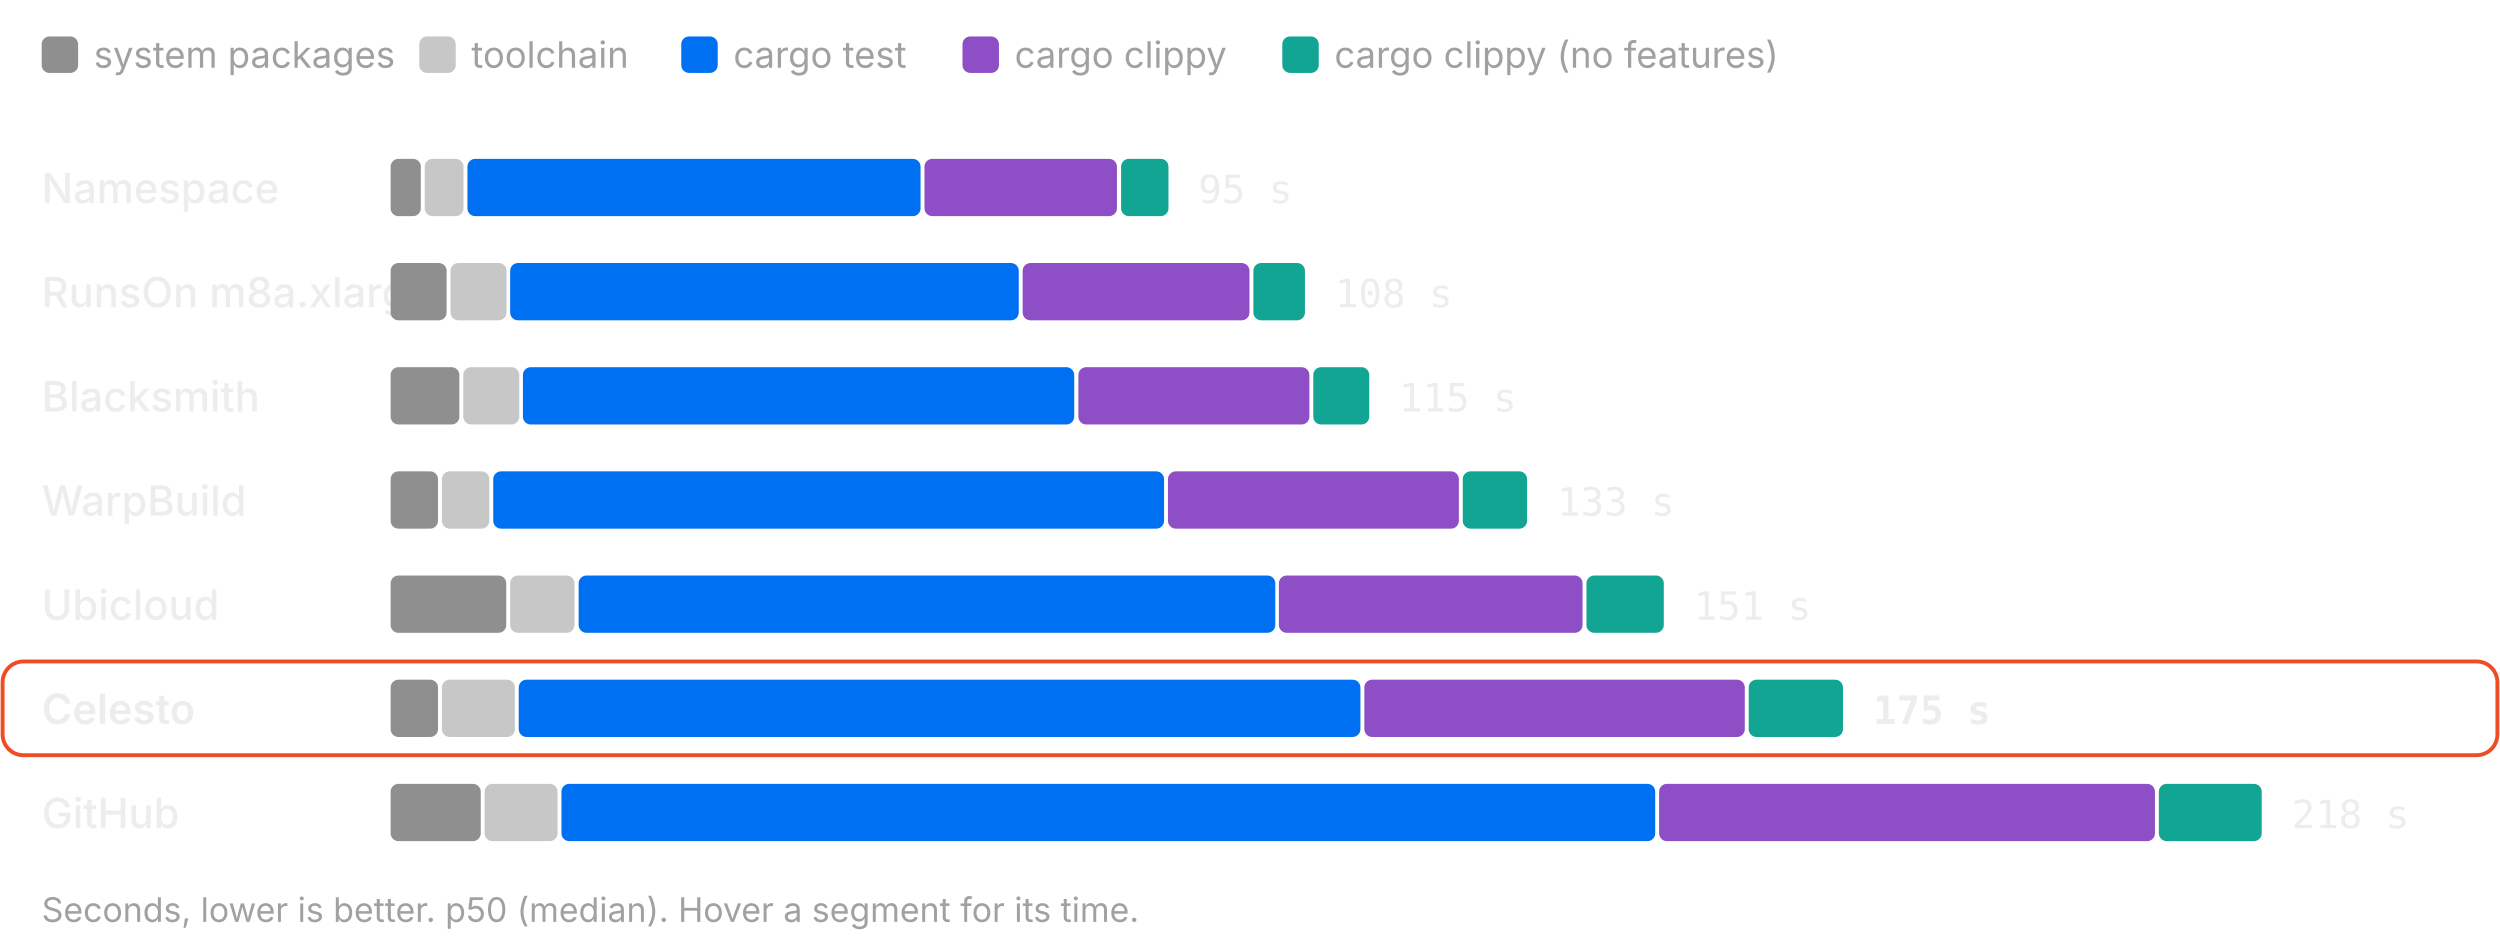
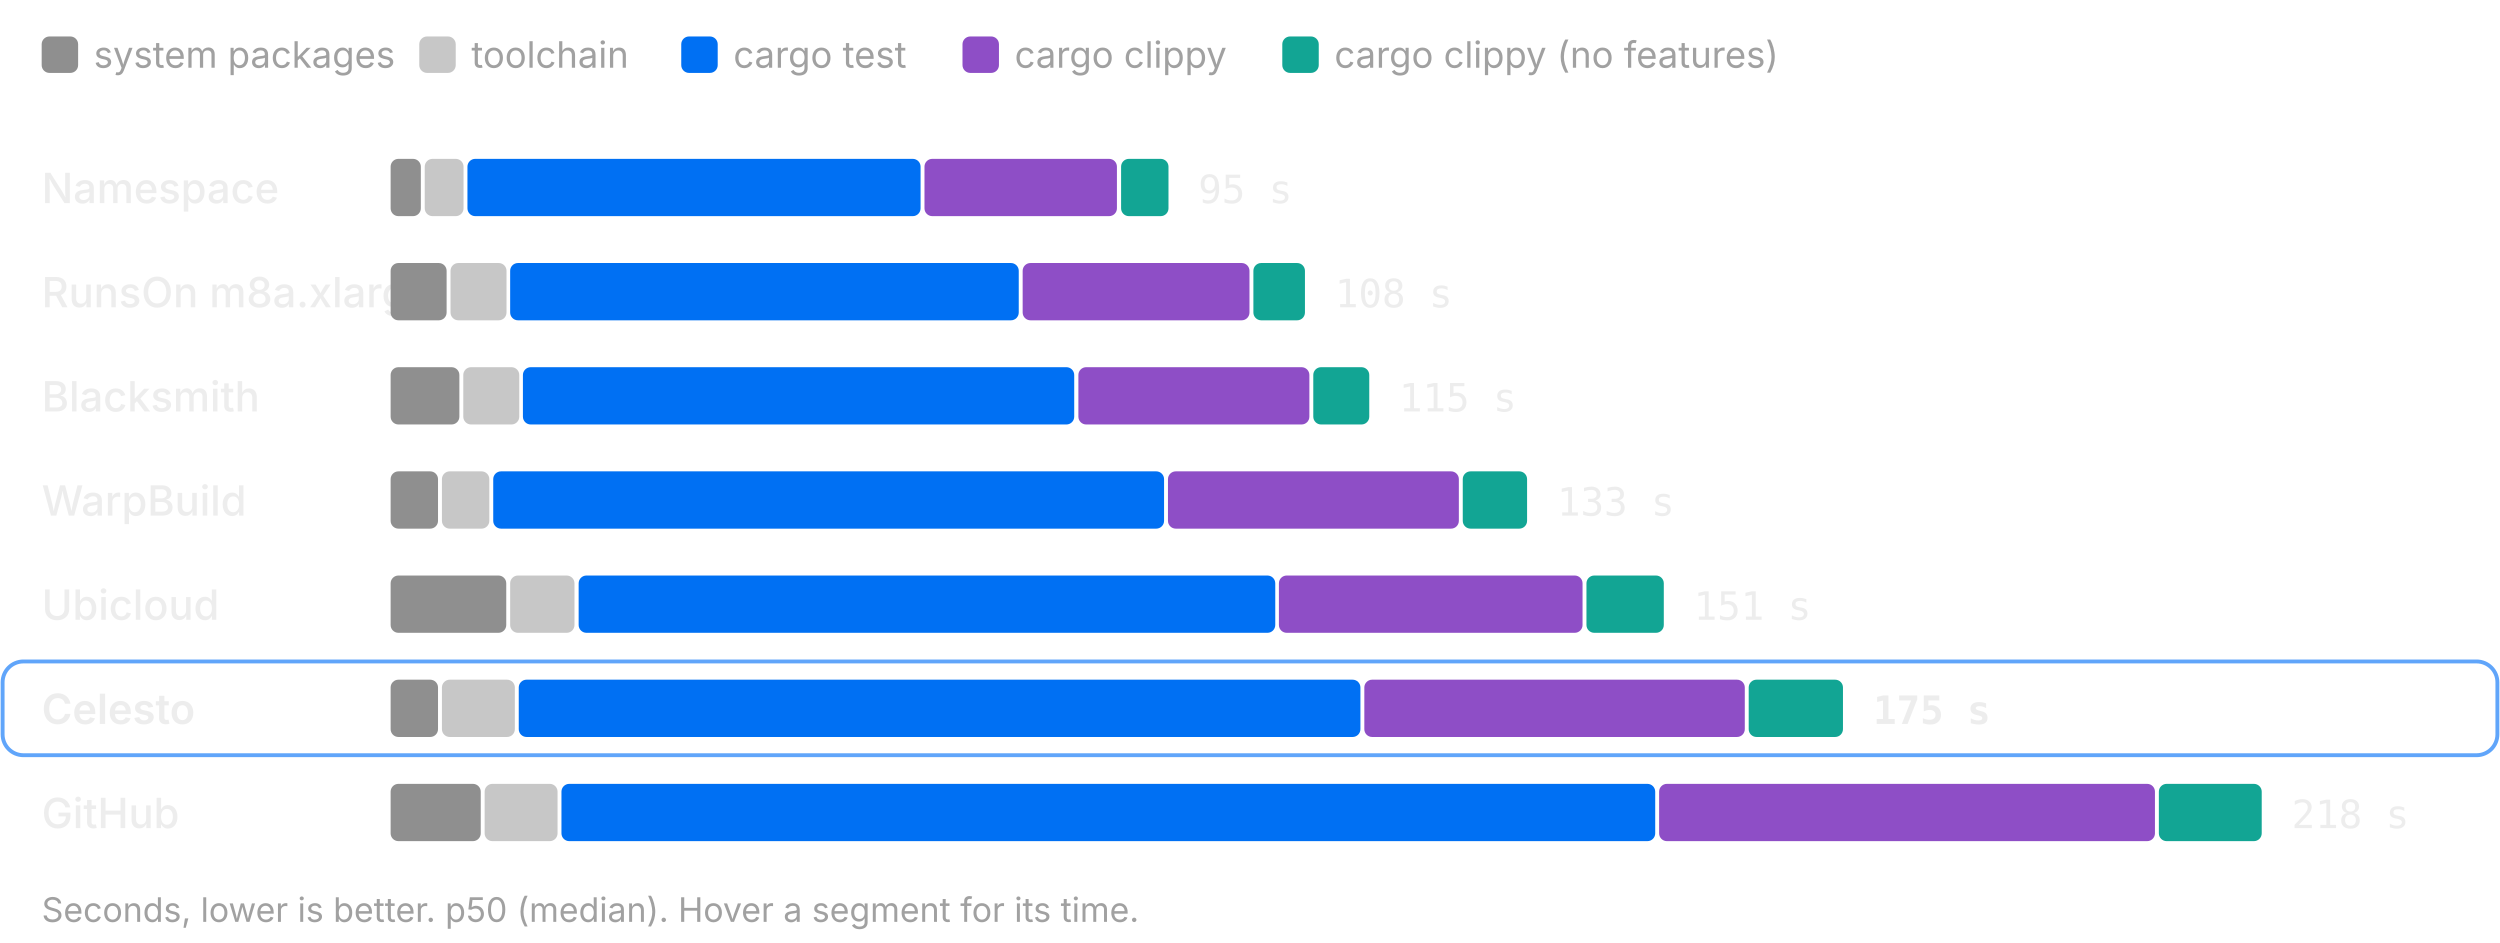
<svg xmlns="http://www.w3.org/2000/svg" viewBox="0 0 960 362" font-family="Geist,Inter,-apple-system,BlinkMacSystemFont,Segoe UI,sans-serif">
  <style>.t{fill:#ededed}.m{fill:#a1a1a1}.n{fill:#8f8f8f;fill-opacity:.16}</style>
  <rect x="16" y="14" width="14" height="14" rx="3" fill="#8f8f8f" />
  <text x="36" y="26" font-size="14" class="m">system packages</text>
  <rect x="161" y="14" width="14" height="14" rx="3" fill="#c7c7c7" />
  <text x="181" y="26" font-size="14" class="m">toolchain</text>
  <rect x="261.6" y="14" width="14" height="14" rx="3" fill="#0070f3" />
  <text x="281.6" y="26" font-size="14" class="m">cargo test</text>
  <rect x="369.6" y="14" width="14" height="14" rx="3" fill="#8e4ec6" />
  <text x="389.6" y="26" font-size="14" class="m">cargo clippy</text>
  <rect x="492.4" y="14" width="14" height="14" rx="3" fill="#12a594" />
  <text x="512.4" y="26" font-size="14" class="m">cargo clippy (no features)</text>
  <text x="16" y="78" font-size="16" font-weight="500" class="t">Namespace</text>
  <rect x="150.0" y="61" width="11.6" height="22" rx="3" fill="#8f8f8f" />
  <rect x="163.1" y="61" width="14.9" height="22" rx="3" fill="#c7c7c7" />
  <rect x="179.5" y="61" width="174.0" height="22" rx="3" fill="#0070f3" />
  <rect x="355.0" y="61" width="73.9" height="22" rx="3" fill="#8e4ec6" />
  <rect x="430.5" y="61" width="18.2" height="22" rx="3" fill="#12a594" />
  <text x="460.137" y="78" font-size="15" font-weight="400" font-family="Geist Mono,SFMono-Regular,Menlo,Consolas,monospace" class="t">95 s</text>
  <text x="16" y="118" font-size="16" font-weight="500" class="t">RunsOn m8a.xlarge</text>
  <rect x="150.0" y="101" width="21.5" height="22" rx="3" fill="#8f8f8f" />
  <rect x="173.0" y="101" width="21.5" height="22" rx="3" fill="#c7c7c7" />
  <rect x="195.9" y="101" width="195.3" height="22" rx="3" fill="#0070f3" />
  <rect x="392.7" y="101" width="87.1" height="22" rx="3" fill="#8e4ec6" />
  <rect x="481.3" y="101" width="19.8" height="22" rx="3" fill="#12a594" />
  <text x="512.62" y="118" font-size="15" font-weight="400" font-family="Geist Mono,SFMono-Regular,Menlo,Consolas,monospace" class="t">108 s</text>
  <text x="16" y="158" font-size="16" font-weight="500" class="t">Blacksmith</text>
  <rect x="150.0" y="141" width="26.4" height="22" rx="3" fill="#8f8f8f" />
  <rect x="177.9" y="141" width="21.5" height="22" rx="3" fill="#c7c7c7" />
  <rect x="200.8" y="141" width="211.7" height="22" rx="3" fill="#0070f3" />
  <rect x="414.1" y="141" width="88.7" height="22" rx="3" fill="#8e4ec6" />
  <rect x="504.3" y="141" width="21.5" height="22" rx="3" fill="#12a594" />
  <text x="537.221" y="158" font-size="15" font-weight="400" font-family="Geist Mono,SFMono-Regular,Menlo,Consolas,monospace" class="t">115 s</text>
  <text x="16" y="198" font-size="16" font-weight="500" class="t">WarpBuild</text>
  <rect x="150.0" y="181" width="18.2" height="22" rx="3" fill="#8f8f8f" />
  <rect x="169.7" y="181" width="18.2" height="22" rx="3" fill="#c7c7c7" />
  <rect x="189.4" y="181" width="257.6" height="22" rx="3" fill="#0070f3" />
  <rect x="448.5" y="181" width="111.7" height="22" rx="3" fill="#8e4ec6" />
  <rect x="561.7" y="181" width="24.7" height="22" rx="3" fill="#12a594" />
  <text x="597.904" y="198" font-size="15" font-weight="400" font-family="Geist Mono,SFMono-Regular,Menlo,Consolas,monospace" class="t">133 s</text>
  <text x="16" y="238" font-size="16" font-weight="500" class="t">Ubicloud</text>
  <rect x="150.0" y="221" width="44.4" height="22" rx="3" fill="#8f8f8f" />
  <rect x="195.9" y="221" width="24.7" height="22" rx="3" fill="#c7c7c7" />
  <rect x="222.2" y="221" width="267.5" height="22" rx="3" fill="#0070f3" />
  <rect x="491.1" y="221" width="116.6" height="22" rx="3" fill="#8e4ec6" />
  <rect x="609.2" y="221" width="29.7" height="22" rx="3" fill="#12a594" />
  <text x="650.387" y="238" font-size="15" font-weight="400" font-family="Geist Mono,SFMono-Regular,Menlo,Consolas,monospace" class="t">151 s</text>
-   <rect x="1" y="254" width="958" height="36" rx="8" fill="none" stroke="#F04C24" stroke-width="1.5" />
+   <rect x="1" y="254" width="958" height="36" rx="8" fill="none" stroke="#60A5FA" stroke-width="1.5" />
  <text x="16" y="278" font-size="16" font-weight="600" class="t">Celesto</text>
  <rect x="150.0" y="261" width="18.2" height="22" rx="3" fill="#8f8f8f" />
  <rect x="169.7" y="261" width="28.0" height="22" rx="3" fill="#c7c7c7" />
  <rect x="199.2" y="261" width="323.2" height="22" rx="3" fill="#0070f3" />
  <rect x="523.9" y="261" width="146.1" height="22" rx="3" fill="#8e4ec6" />
  <rect x="671.5" y="261" width="36.2" height="22" rx="3" fill="#12a594" />
  <text x="719.271" y="278" font-size="15" font-weight="600" font-family="Geist Mono,SFMono-Regular,Menlo,Consolas,monospace" class="t">175 s</text>
  <text x="16" y="318" font-size="16" font-weight="500" class="t">GitHub</text>
  <rect x="150.0" y="301" width="34.6" height="22" rx="3" fill="#8f8f8f" />
  <rect x="186.1" y="301" width="28.0" height="22" rx="3" fill="#c7c7c7" />
  <rect x="215.6" y="301" width="420.0" height="22" rx="3" fill="#0070f3" />
  <rect x="637.1" y="301" width="190.4" height="22" rx="3" fill="#8e4ec6" />
  <rect x="829.0" y="301" width="39.5" height="22" rx="3" fill="#12a594" />
  <text x="880" y="318" font-size="15" font-weight="400" font-family="Geist Mono,SFMono-Regular,Menlo,Consolas,monospace" class="t">218 s</text>
  <text x="16" y="354" font-size="13" class="m">Seconds, lower is better. p50 (median). Hover a segment for its time.</text>
</svg>
